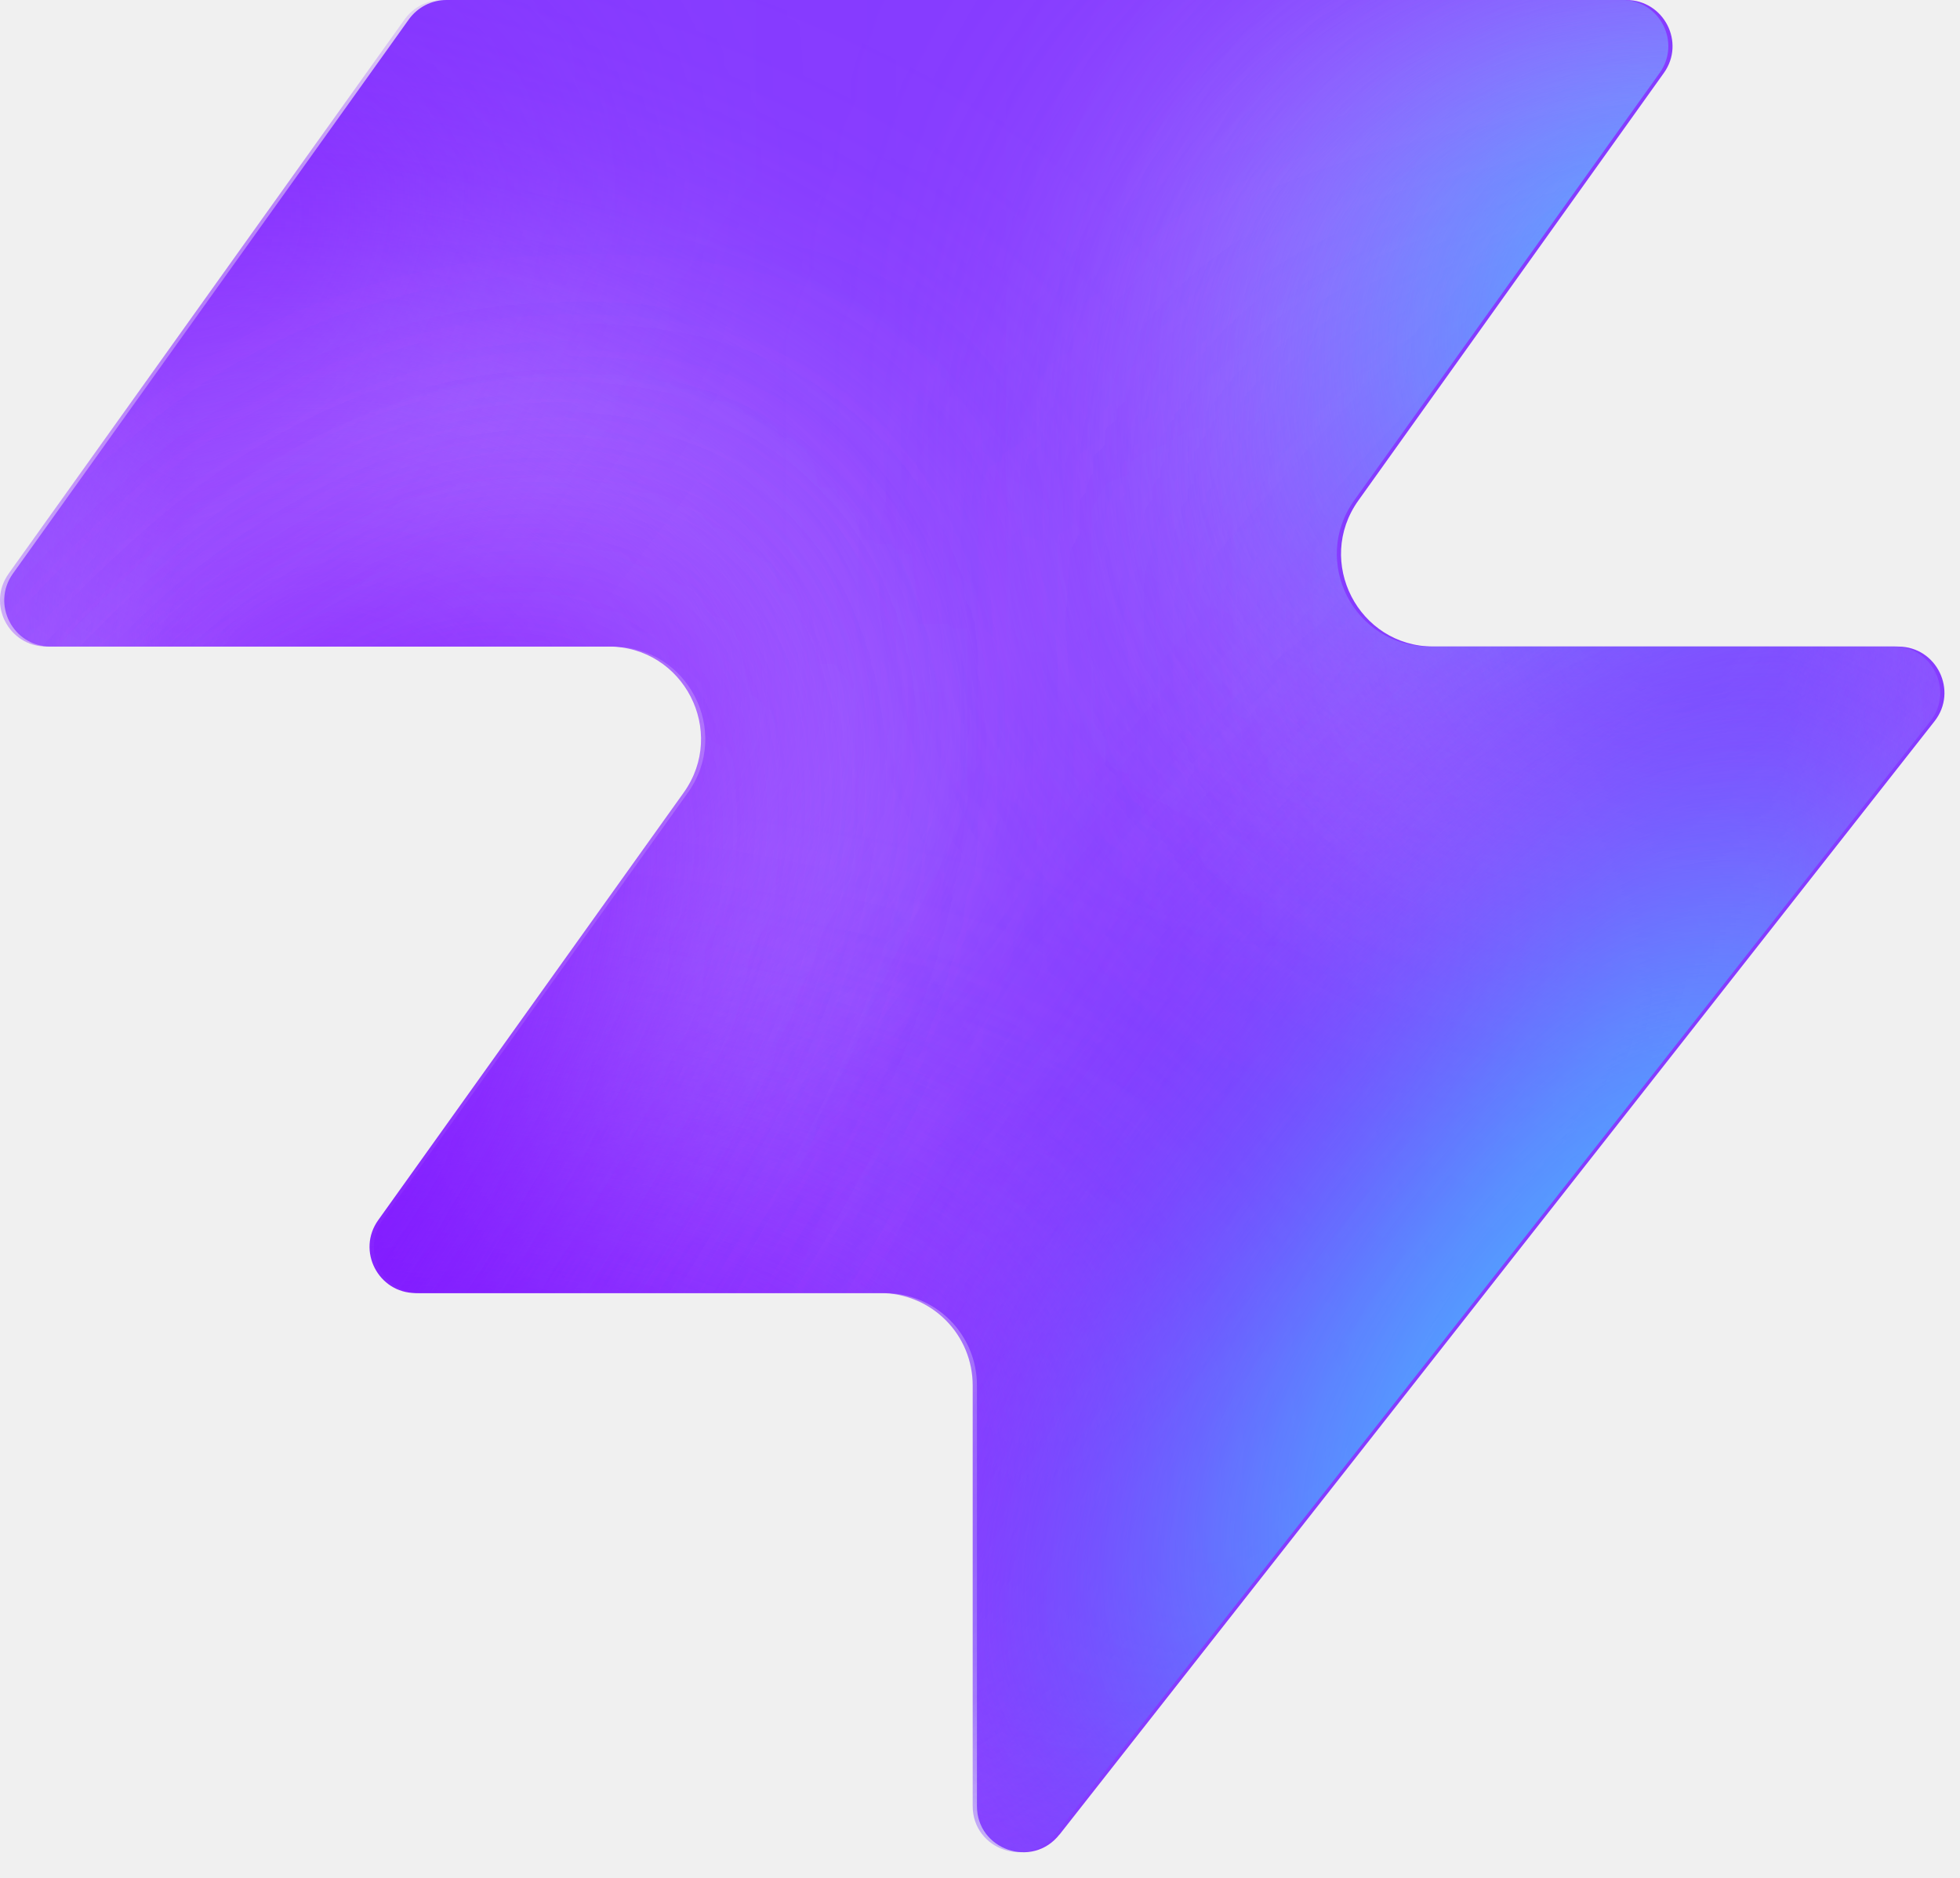
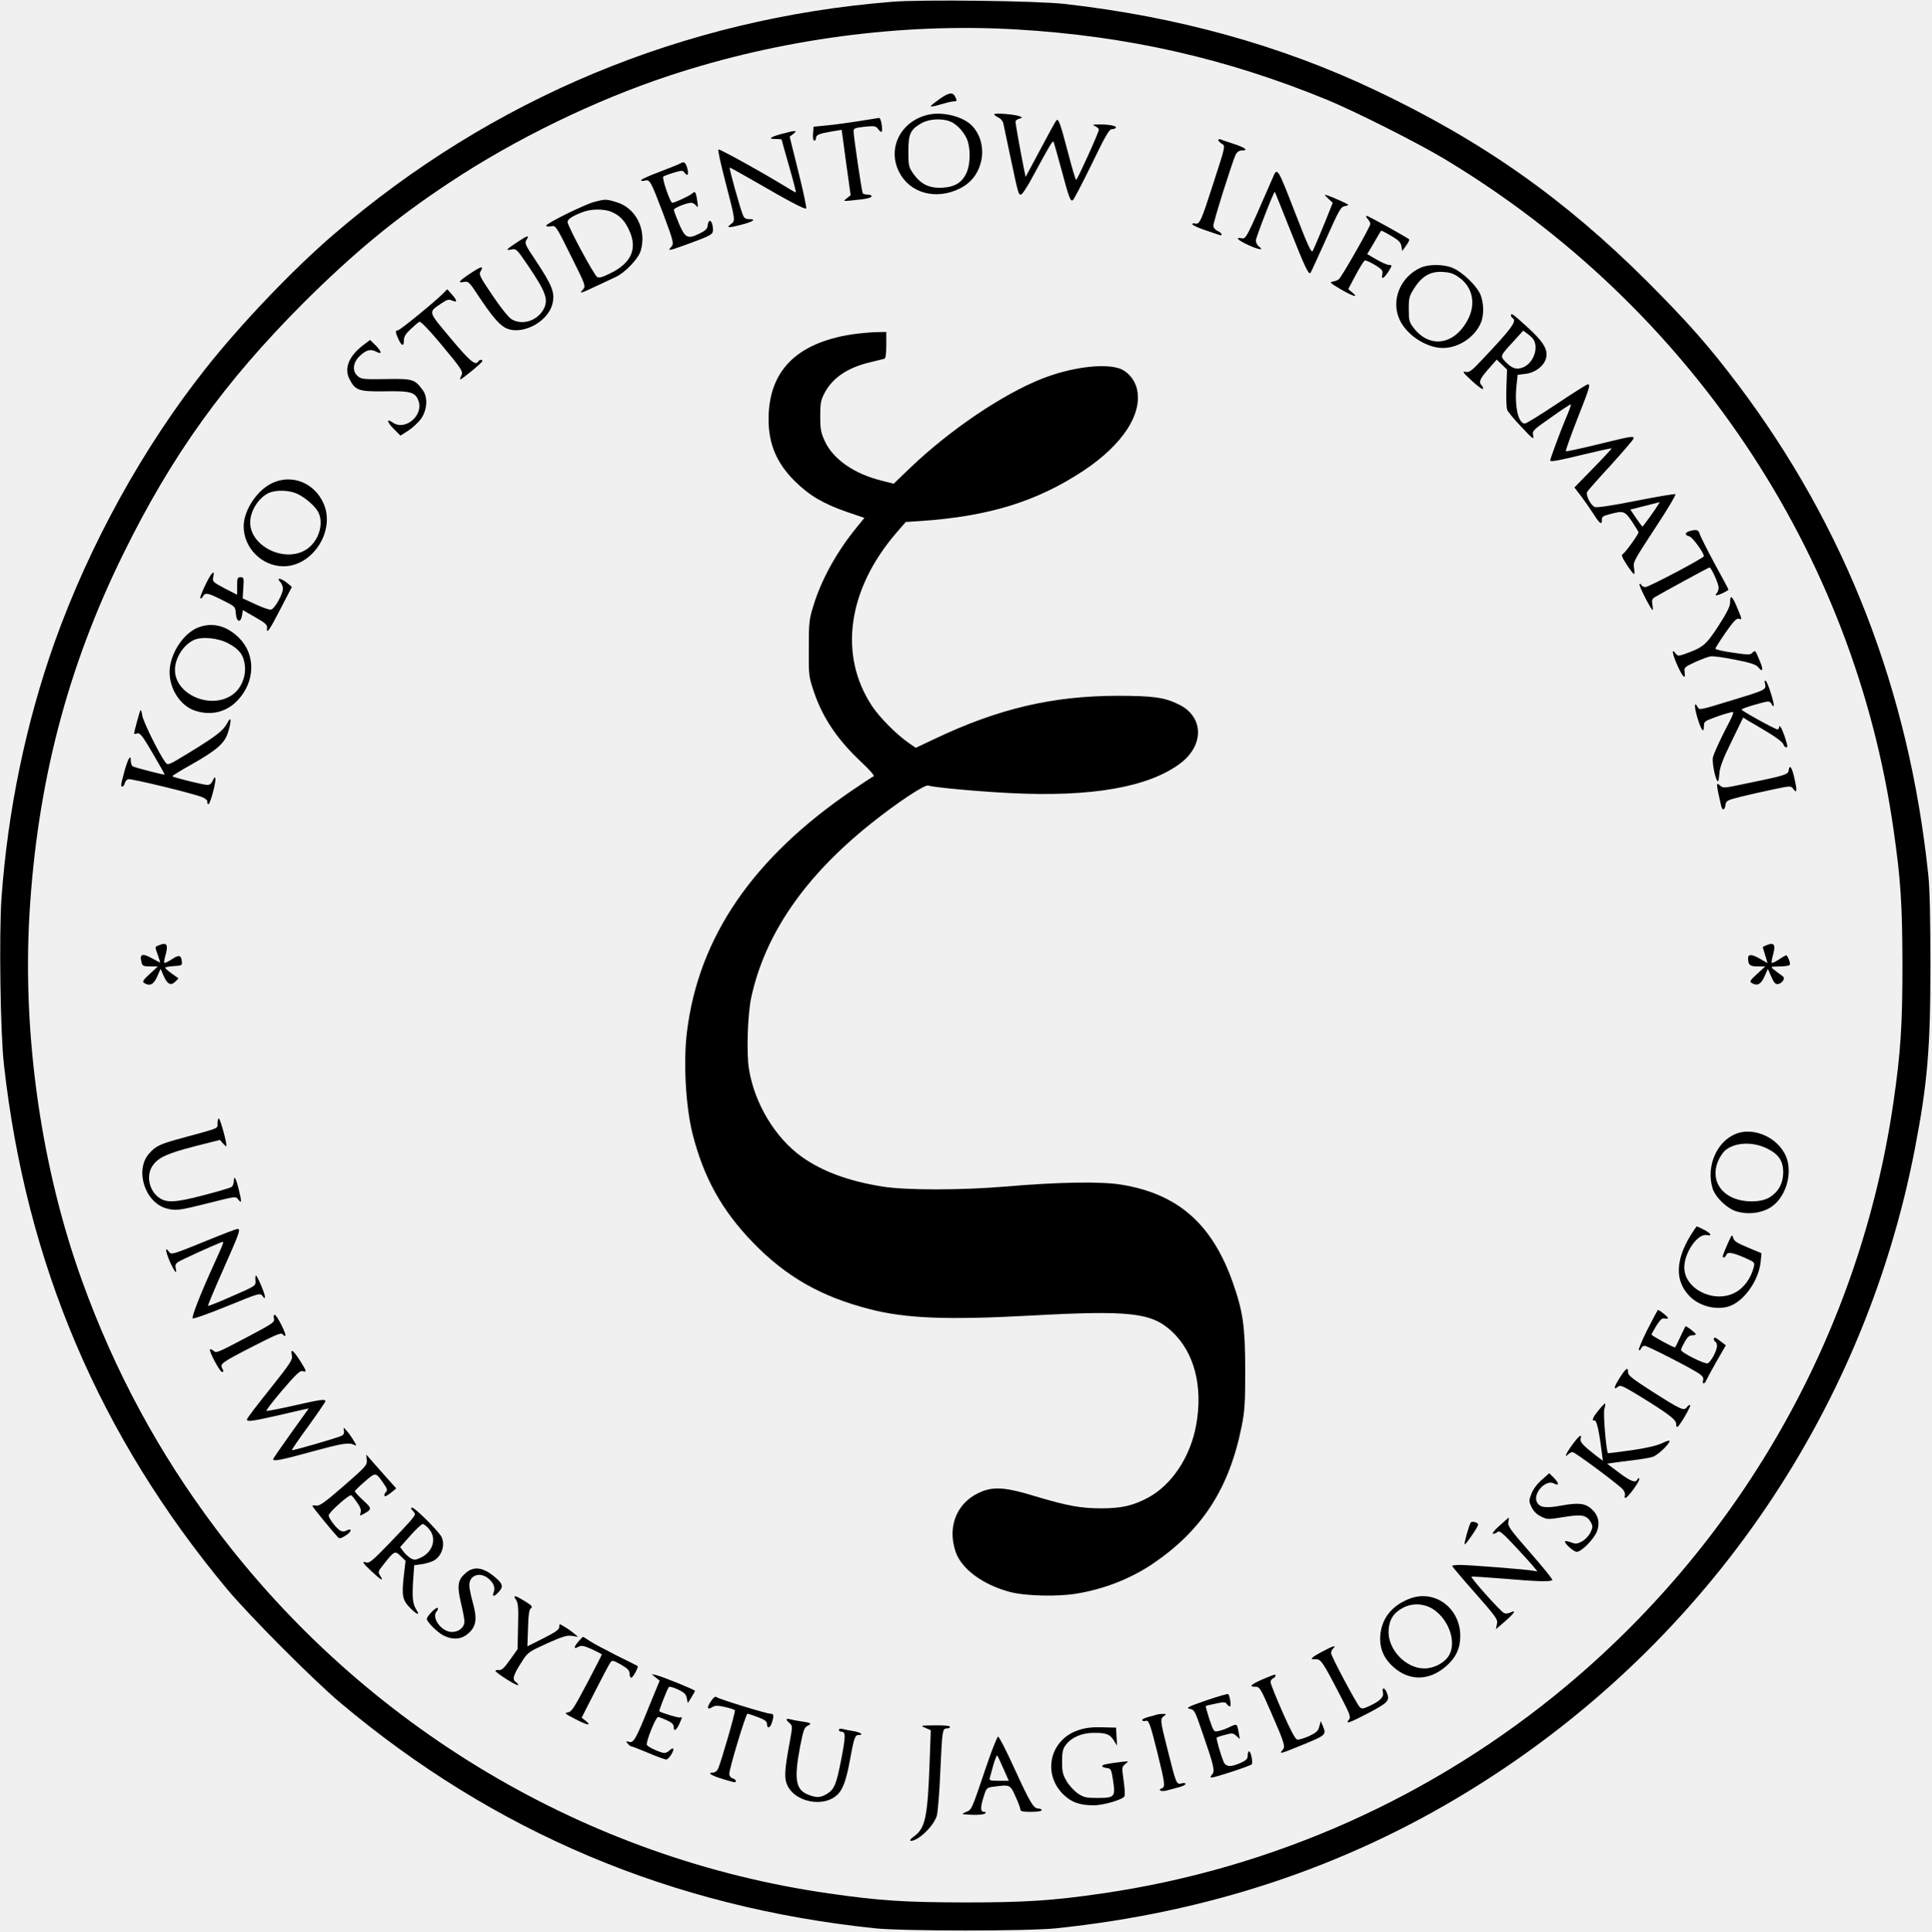
- <svg xmlns="http://www.w3.org/2000/svg" width="48" height="46" fill="none" viewBox="0 0 48 46">
-   <path fill="#863bff" d="M25.946 44.938c-.664.845-2.021.375-2.021-.698V33.937a2.26 2.26 0 0 0-2.262-2.262H10.287c-.92 0-1.456-1.04-.92-1.788l7.48-10.471c1.07-1.497 0-3.578-1.842-3.578H1.237c-.92 0-1.456-1.04-.92-1.788L10.013.474c.214-.297.556-.474.92-.474h28.894c.92 0 1.456 1.04.92 1.788l-7.48 10.471c-1.07 1.498 0 3.579 1.842 3.579h11.377c.943 0 1.473 1.088.89 1.83L25.947 44.94z" style="fill:#863bff;fill:color(display-p3 .525 .23 1);fill-opacity:1" />
-   <mask id="a" width="48" height="46" x="0" y="0" maskUnits="userSpaceOnUse" style="mask-type:alpha">
-     <path fill="#000" d="M25.842 44.938c-.664.844-2.021.375-2.021-.698V33.937a2.26 2.26 0 0 0-2.262-2.262H10.183c-.92 0-1.456-1.04-.92-1.788l7.48-10.471c1.07-1.498 0-3.579-1.842-3.579H1.133c-.92 0-1.456-1.04-.92-1.787L9.91.473c.214-.297.556-.474.92-.474h28.894c.92 0 1.456 1.04.92 1.788l-7.48 10.471c-1.07 1.498 0 3.578 1.842 3.578h11.377c.943 0 1.473 1.088.89 1.832L25.843 44.94z" style="fill:#000;fill-opacity:1" />
-   </mask>
-   <g mask="url(#a)">
-     <g filter="url(#b)">
-       <ellipse cx="5.508" cy="14.704" fill="#ede6ff" rx="5.508" ry="14.704" style="fill:#ede6ff;fill:color(display-p3 .927 .903 1);fill-opacity:1" transform="matrix(.00324 1 1 -.00324 -4.47 31.516)" />
-     </g>
-     <g filter="url(#c)">
-       <ellipse cx="10.399" cy="29.851" fill="#ede6ff" rx="10.399" ry="29.851" style="fill:#ede6ff;fill:color(display-p3 .927 .903 1);fill-opacity:1" transform="matrix(.00324 1 1 -.00324 -39.328 7.883)" />
-     </g>
-     <g filter="url(#d)">
-       <ellipse cx="5.508" cy="30.487" fill="#7e14ff" rx="5.508" ry="30.487" style="fill:#7e14ff;fill:color(display-p3 .492 .077 1);fill-opacity:1" transform="rotate(89.814 -25.913 -14.639)scale(1 -1)" />
-     </g>
-     <g filter="url(#e)">
-       <ellipse cx="5.508" cy="30.599" fill="#7e14ff" rx="5.508" ry="30.599" style="fill:#7e14ff;fill:color(display-p3 .492 .077 1);fill-opacity:1" transform="rotate(89.814 -32.644 -3.334)scale(1 -1)" />
-     </g>
-     <g filter="url(#f)">
-       <ellipse cx="5.508" cy="30.599" fill="#7e14ff" rx="5.508" ry="30.599" style="fill:#7e14ff;fill:color(display-p3 .492 .077 1);fill-opacity:1" transform="matrix(.00324 1 1 -.00324 -34.34 30.47)" />
-     </g>
-     <g filter="url(#g)">
-       <ellipse cx="14.072" cy="22.078" fill="#ede6ff" rx="14.072" ry="22.078" style="fill:#ede6ff;fill:color(display-p3 .927 .903 1);fill-opacity:1" transform="rotate(93.35 24.506 48.493)scale(-1 1)" />
-     </g>
-     <g filter="url(#h)">
-       <ellipse cx="3.47" cy="21.501" fill="#7e14ff" rx="3.47" ry="21.501" style="fill:#7e14ff;fill:color(display-p3 .492 .077 1);fill-opacity:1" transform="rotate(89.009 28.708 47.59)scale(-1 1)" />
-     </g>
-     <g filter="url(#i)">
-       <ellipse cx="3.47" cy="21.501" fill="#7e14ff" rx="3.47" ry="21.501" style="fill:#7e14ff;fill:color(display-p3 .492 .077 1);fill-opacity:1" transform="rotate(89.009 28.708 47.59)scale(-1 1)" />
-     </g>
-     <g filter="url(#j)">
-       <ellipse cx=".387" cy="8.972" fill="#7e14ff" rx="4.407" ry="29.108" style="fill:#7e14ff;fill:color(display-p3 .492 .077 1);fill-opacity:1" transform="rotate(39.51 .387 8.972)" />
-     </g>
-     <g filter="url(#k)">
-       <ellipse cx="47.523" cy="-6.092" fill="#7e14ff" rx="4.407" ry="29.108" style="fill:#7e14ff;fill:color(display-p3 .492 .077 1);fill-opacity:1" transform="rotate(37.892 47.523 -6.092)" />
-     </g>
-     <g filter="url(#l)">
-       <ellipse cx="41.412" cy="6.333" fill="#47bfff" rx="5.971" ry="9.665" style="fill:#47bfff;fill:color(display-p3 .28 .748 1);fill-opacity:1" transform="rotate(37.892 41.412 6.333)" />
-     </g>
-     <g filter="url(#m)">
-       <ellipse cx="-1.879" cy="38.332" fill="#7e14ff" rx="4.407" ry="29.108" style="fill:#7e14ff;fill:color(display-p3 .492 .077 1);fill-opacity:1" transform="rotate(37.892 -1.88 38.332)" />
-     </g>
-     <g filter="url(#n)">
-       <ellipse cx="-1.879" cy="38.332" fill="#7e14ff" rx="4.407" ry="29.108" style="fill:#7e14ff;fill:color(display-p3 .492 .077 1);fill-opacity:1" transform="rotate(37.892 -1.88 38.332)" />
-     </g>
-     <g filter="url(#o)">
-       <ellipse cx="35.651" cy="29.907" fill="#7e14ff" rx="4.407" ry="29.108" style="fill:#7e14ff;fill:color(display-p3 .492 .077 1);fill-opacity:1" transform="rotate(37.892 35.651 29.907)" />
-     </g>
-     <g filter="url(#p)">
-       <ellipse cx="38.418" cy="32.4" fill="#47bfff" rx="5.971" ry="15.297" style="fill:#47bfff;fill:color(display-p3 .28 .748 1);fill-opacity:1" transform="rotate(37.892 38.418 32.4)" />
-     </g>
+ <svg xmlns="http://www.w3.org/2000/svg" version="1.0" viewBox="0 0 1181 1181" preserveAspectRatio="xMidYMid meet">
+   <style>path{fill:#000}@media (prefers-color-scheme:dark){path{fill:#fff}}</style>
+   <g transform="translate(0,1181) scale(0.1,-0.1)" fill="#000000" stroke="none">
+     <path d="M5455 11799 c-1275 -102 -2447 -590 -3415 -1423 -247 -212 -567 -547 -782 -819 -383 -483 -712 -1080 -925 -1677 -175 -493 -286 -1030 -324 -1564 -15 -225 -7 -820 15 -1016 136 -1217 583 -2268 1362 -3205 135 -162 528 -557 694 -697 941 -792 2025 -1250 3270 -1380 171 -18 939 -18 1110 0 927 97 1762 374 2515 835 1429 873 2417 2293 2734 3927 78 404 96 614 96 1125 0 284 -4 472 -13 555 -118 1128 -507 2128 -1165 3000 -178 236 -307 381 -551 626 -511 510 -1012 863 -1671 1175 -574 272 -1205 447 -1895 525 -169 19 -875 28 -1055 13z m760 -169 c681 -40 1283 -177 1900 -430 176 -73 549 -261 715 -360 1500 -901 2507 -2404 2749 -4100 45 -311 54 -461 55 -830 0 -369 -11 -538 -55 -840 -202 -1390 -910 -2656 -1994 -3565 -813 -681 -1797 -1122 -2845 -1274 -302 -44 -471 -55 -840 -55 -369 1 -519 10 -830 55 -1482 211 -2838 1017 -3749 2229 -350 465 -618 961 -818 1514 -249 688 -366 1497 -323 2242 47 802 231 1511 575 2209 296 602 617 1048 1099 1531 308 307 563 518 891 735 405 269 895 507 1350 657 678 224 1420 323 2120 282z" />
+     <path d="M5745 11204 c-27 -19 -51 -38 -53 -43 -2 -5 25 -1 58 10 34 10 70 19 81 19 22 0 23 4 9 31 -15 27 -38 23 -95 -17z" />
+     <path d="M5683 11110 c-171 -35 -260 -203 -185 -351 65 -130 224 -174 369 -103 66 32 109 83 129 153 26 86 2 182 -58 238 -54 51 -171 80 -255 63z m130 -44 c43 -17 93 -76 106 -123 17 -59 13 -143 -8 -189 -28 -61 -72 -88 -151 -92 -79 -3 -128 21 -175 86 -28 41 -30 49 -30 137 0 107 12 133 81 172 45 26 127 31 177 9z" />
+     <path d="M6080 11111 c0 -4 11 -13 25 -19 13 -6 27 -22 30 -34 3 -13 23 -108 45 -213 48 -226 48 -225 64 -225 7 0 42 53 76 118 102 188 117 214 123 205 2 -4 23 -78 46 -163 48 -180 57 -204 72 -194 6 4 58 103 115 220 83 172 107 214 123 214 11 0 22 4 25 9 7 11 -44 21 -103 20 -40 0 -43 -2 -23 -11 12 -6 22 -15 22 -21 0 -16 -132 -307 -139 -307 -4 0 -26 75 -50 168 -47 179 -58 209 -71 196 -5 -5 -49 -85 -98 -178 l-90 -168 -11 53 c-18 89 -51 272 -51 285 0 6 10 15 23 18 21 7 21 7 2 15 -29 12 -155 22 -155 12z" />
+     <path d="M5250 11069 c-63 -10 -151 -22 -195 -26 l-80 -8 -3 -42 c-2 -26 1 -43 7 -43 6 0 11 6 11 14 0 21 16 28 90 41 l67 11 27 -200 28 -200 -24 -19 c-23 -18 -23 -18 37 -12 85 8 115 15 115 26 0 5 -11 9 -24 9 -14 0 -27 4 -30 8 -6 10 -56 347 -56 378 0 19 7 22 67 29 61 6 68 5 83 -14 8 -12 18 -20 21 -17 9 10 -3 86 -15 85 -6 -1 -63 -10 -126 -20z" />
+     <path d="M4783 10992 c-74 -20 -89 -32 -40 -32 21 0 37 -2 37 -4 0 -2 20 -74 45 -161 25 -87 44 -160 42 -161 -1 -2 -23 10 -47 25 -139 86 -421 243 -427 237 -4 -4 15 -91 42 -194 64 -247 63 -241 34 -263 -30 -23 -15 -24 65 -3 71 18 94 34 49 34 -24 0 -33 6 -41 28 -17 42 -84 283 -80 287 1 2 73 -38 158 -87 203 -118 300 -169 310 -163 4 3 -17 102 -47 222 l-54 217 23 18 c28 22 14 22 -69 0z" />
+     <path d="M7450 10953 c0 -4 9 -14 20 -21 25 -15 26 -8 -53 -252 -71 -221 -81 -244 -108 -237 -12 3 -19 1 -17 -5 2 -6 42 -24 88 -39 97 -33 90 -32 90 -21 0 5 -11 14 -25 20 -14 7 -25 20 -25 31 0 25 117 395 136 434 10 19 22 27 40 27 41 0 19 17 -54 41 -37 12 -73 24 -79 27 -7 2 -13 0 -13 -5z" />
+     <path d="M4161 10811 c-8 -5 -65 -28 -128 -52 -62 -23 -113 -46 -113 -51 0 -4 11 -6 24 -2 30 7 35 -2 109 -196 68 -183 70 -190 50 -212 -22 -24 -15 -23 96 17 150 55 161 61 161 89 0 54 -26 77 -32 29 -2 -22 -13 -33 -48 -50 -74 -37 -89 -30 -127 57 -17 41 -32 80 -32 87 -1 11 78 43 107 43 8 0 21 -8 29 -17 12 -16 13 -13 7 27 -8 58 -13 64 -32 46 -17 -14 -106 -56 -121 -56 -13 0 -64 151 -55 160 5 4 34 15 64 24 51 15 56 15 67 -1 18 -24 26 -11 16 28 -10 36 -20 43 -42 30z" />
+     <path d="M7781 10718 c-160 -368 -161 -370 -188 -365 -44 8 -22 -13 44 -43 64 -29 97 -32 60 -6 -9 7 -17 23 -17 35 0 19 111 304 116 298 1 -1 43 -106 94 -234 89 -224 112 -274 124 -262 3 3 45 95 94 204 83 186 91 200 118 205 28 5 27 7 -28 32 -31 14 -67 29 -80 33 -22 7 -22 6 4 -19 l28 -26 -19 -48 c-35 -89 -93 -227 -103 -246 -8 -15 -27 25 -99 210 -121 312 -117 304 -148 232z" />
+     <path d="M3633 10575 c-62 -17 -293 -131 -293 -145 0 -5 13 -7 29 -4 29 6 30 6 122 -180 91 -182 92 -186 74 -206 -25 -28 -16 -26 78 19 45 21 100 47 122 57 58 27 138 111 153 160 38 129 -29 263 -149 298 -62 19 -68 19 -136 1z m105 -60 c51 -22 81 -52 108 -110 54 -113 17 -201 -109 -264 -52 -26 -73 -32 -85 -25 -20 12 -180 310 -181 336 -1 18 32 39 98 63 49 18 124 18 169 0z" />
+     <path d="M8363 10472 c10 -10 17 -24 17 -32 0 -16 -175 -324 -193 -338 -6 -5 -23 -12 -37 -14 -22 -3 -15 -9 47 -46 75 -44 115 -56 73 -21 l-25 21 45 85 c25 47 50 87 56 90 12 4 94 -42 105 -60 4 -5 4 -18 2 -28 -8 -30 10 -22 35 16 27 42 27 45 5 45 -10 0 -44 15 -75 33 l-57 33 41 69 c22 39 42 72 44 74 2 2 29 -12 61 -31 45 -26 59 -40 63 -63 l5 -30 24 33 c13 18 21 35 19 38 -13 12 -250 144 -260 144 -6 0 -4 -8 5 -18z" />
+     <path d="M3169 10333 c-74 -49 -81 -56 -43 -49 31 7 33 4 103 -98 113 -167 128 -212 91 -274 -41 -66 -128 -92 -192 -54 -17 10 -66 70 -116 145 -78 115 -85 130 -73 148 21 35 5 32 -63 -13 -71 -47 -81 -61 -38 -52 26 5 32 -1 86 -83 77 -116 122 -171 160 -194 94 -57 264 25 294 142 17 68 1 111 -106 272 -59 87 -65 101 -53 119 20 32 9 30 -50 -9z" />
+     <path d="M8690 10174 c-126 -55 -186 -200 -131 -319 40 -87 147 -162 245 -172 101 -10 212 58 252 153 21 49 18 130 -6 180 -26 52 -106 129 -163 154 -51 24 -147 26 -197 4z m232 -60 c85 -60 106 -165 52 -263 -82 -152 -233 -173 -330 -45 -26 34 -29 45 -29 113 0 70 3 81 34 129 47 74 100 104 174 99 43 -2 67 -10 99 -33z" />
+     <path d="M2705 10011 c-57 -56 -260 -221 -272 -221 -17 0 -16 -12 4 -55 20 -43 33 -45 33 -5 0 21 11 39 41 67 22 21 46 41 53 45 8 4 52 -41 123 -125 140 -168 148 -180 133 -206 -6 -12 -8 -21 -5 -21 10 0 135 103 135 112 0 11 -18 10 -25 -2 -17 -28 -50 -1 -169 141 -142 170 -139 157 -55 215 34 23 43 25 64 16 33 -15 32 0 -2 38 l-28 31 -30 -30z" />
+     <path d="M9240 9881 c0 -6 5 -13 10 -16 28 -18 -4 -62 -184 -252 -68 -73 -81 -82 -105 -77 -21 5 -14 -5 39 -54 36 -33 67 -56 69 -50 2 5 -2 15 -8 21 -20 20 -11 41 41 100 l51 58 32 -31 31 -30 -4 -113 c-2 -61 0 -121 5 -133 4 -12 43 -59 87 -105 69 -74 78 -80 72 -53 -7 29 -3 33 110 112 64 46 118 81 120 79 3 -2 -11 -41 -31 -87 -31 -73 -95 -245 -95 -256 0 -10 49 -1 205 37 92 22 169 39 170 37 2 -2 -48 -56 -112 -121 l-115 -118 40 -52 c22 -29 56 -78 76 -109 39 -62 53 -71 52 -36 -1 17 8 24 49 34 83 22 90 20 135 -45 22 -33 40 -63 40 -66 0 -12 -80 -124 -95 -132 -12 -7 -7 -19 23 -66 20 -31 40 -57 44 -57 4 0 4 15 1 34 -6 41 -7 39 140 264 66 100 117 186 113 190 -4 3 -113 -15 -243 -41 -157 -31 -241 -43 -252 -37 -26 14 -55 74 -45 92 5 9 71 84 147 166 75 83 137 155 137 161 0 16 -9 15 -217 -36 -106 -26 -195 -45 -197 -42 -3 3 28 90 69 195 76 193 83 214 65 214 -6 0 -91 -54 -190 -120 -99 -66 -186 -120 -195 -120 -41 0 -64 107 -51 233 l7 65 50 6 c61 8 115 52 125 101 9 51 -19 96 -116 185 -87 79 -100 89 -100 71z m140 -151 c29 -54 -5 -141 -65 -166 -41 -17 -68 -8 -109 34 -33 35 -33 35 49 124 l60 66 27 -20 c16 -11 33 -28 38 -38z m763 -1002 c-20 -34 -95 -138 -99 -138 -2 0 -19 23 -39 52 l-35 52 88 22 c48 12 88 22 90 23 2 0 0 -5 -5 -11z" />
+     <path d="M5208 9765 c-339 -53 -508 -225 -508 -519 0 -151 49 -267 159 -377 90 -89 174 -139 321 -190 l106 -36 -48 -59 c-121 -148 -216 -320 -264 -479 -26 -83 -28 -104 -28 -260 -1 -166 0 -172 31 -265 55 -162 145 -295 296 -436 45 -42 77 -79 70 -81 -6 -2 -64 -40 -130 -85 -609 -414 -941 -899 -1012 -1478 -23 -183 -8 -455 34 -623 68 -268 178 -467 368 -664 203 -210 418 -333 716 -409 220 -57 475 -67 986 -39 606 33 736 18 860 -96 138 -127 193 -337 150 -573 -35 -195 -149 -367 -295 -445 -92 -49 -163 -65 -285 -65 -125 0 -208 15 -408 75 -169 52 -243 58 -318 30 -152 -58 -220 -209 -165 -371 36 -105 166 -201 331 -245 91 -25 291 -30 405 -11 168 27 330 90 465 180 304 205 470 459 547 838 20 99 23 142 23 353 -1 266 -13 352 -76 532 -126 357 -334 541 -679 598 -123 21 -381 17 -710 -11 -272 -23 -603 -23 -748 -1 -210 33 -371 92 -498 182 -164 117 -290 327 -324 538 -16 97 -8 333 14 437 84 386 325 738 730 1062 161 129 330 241 352 234 42 -12 302 -36 502 -46 499 -25 844 36 1039 181 148 111 145 285 -6 360 -88 44 -156 54 -381 54 -393 -1 -723 -78 -1109 -261 l-121 -57 -42 29 c-74 51 -177 154 -225 226 -206 311 -150 712 147 1058 l59 68 93 6 c417 29 708 119 993 307 243 161 367 353 326 507 -15 56 -61 106 -109 120 -101 31 -297 4 -468 -63 -243 -96 -563 -312 -809 -547 l-100 -96 -75 19 c-168 42 -295 131 -346 241 -25 55 -28 75 -28 153 0 78 3 97 26 141 50 95 143 157 284 190 38 9 75 18 82 20 8 2 12 28 12 84 l0 80 -62 -1 c-35 -1 -102 -7 -150 -14z" />
+     <path d="M2219 9698 c-85 -66 -115 -139 -83 -204 36 -72 57 -79 216 -77 161 3 189 -5 208 -61 29 -89 -84 -182 -158 -130 -41 28 -37 5 5 -38 l42 -42 47 30 c25 16 61 49 78 72 39 55 44 134 10 178 -48 65 -61 69 -223 66 -133 -2 -150 -1 -171 16 -39 31 -33 86 13 128 38 35 64 41 99 23 35 -19 33 0 -3 37 l-36 35 -44 -33z" />
+     <path d="M1665 8856 c-93 -43 -175 -167 -175 -265 0 -132 112 -244 244 -244 178 0 317 216 246 381 -55 129 -194 185 -315 128z m151 -65 c50 -23 110 -75 130 -112 37 -72 2 -182 -74 -230 -131 -83 -342 20 -342 166 0 71 52 153 115 181 43 19 123 17 171 -5z" />
+     <path d="M10332 8562 c-30 -9 -30 -25 -1 -32 19 -5 87 -98 89 -121 0 -11 -337 -189 -358 -189 -11 0 -22 6 -25 13 -2 6 -7 9 -11 5 -7 -6 71 -158 80 -158 3 0 2 15 -1 33 -5 26 -2 35 16 46 42 25 328 181 333 181 11 0 56 -100 56 -123 0 -13 -5 -28 -12 -35 -9 -9 -9 -12 0 -12 14 0 72 28 72 35 0 2 -38 74 -85 159 -46 86 -87 167 -91 181 -6 25 -19 29 -62 17z" />
+     <path d="M1292 8298 c-21 -27 -73 -140 -67 -146 4 -4 11 1 16 11 14 25 30 22 119 -23 79 -39 79 -40 82 -82 4 -53 30 -60 38 -11 l5 32 75 -43 c60 -34 75 -47 73 -64 -5 -45 14 -18 82 114 l70 135 -30 25 c-37 29 -67 34 -42 6 10 -10 17 -29 17 -43 -1 -34 -51 -123 -73 -127 -10 -2 -53 13 -95 33 l-78 36 4 65 c4 60 3 64 -17 64 -19 0 -21 -6 -21 -54 l0 -53 -76 39 c-72 38 -76 42 -70 69 6 32 4 35 -12 17z" />
+     <path d="M10580 8126 c0 -25 -19 -62 -72 -145 -77 -117 -92 -130 -210 -172 -35 -12 -39 -11 -53 7 -25 34 -18 -7 15 -80 32 -70 49 -85 42 -36 -4 28 -1 31 64 61 38 17 80 33 94 35 14 3 81 -6 150 -20 97 -19 129 -30 143 -47 28 -35 32 -14 7 43 -27 65 -26 63 -44 46 -12 -13 -27 -13 -120 1 -58 8 -106 19 -106 24 0 4 28 49 62 98 47 67 67 89 80 85 23 -5 23 -9 -9 69 -30 72 -43 82 -43 31z" />
+     <path d="M1215 7974 c-93 -34 -177 -163 -178 -273 0 -108 69 -212 162 -239 95 -29 186 -6 253 64 109 114 113 280 10 383 -74 74 -161 97 -247 65z m184 -100 c67 -36 93 -73 99 -140 5 -64 -23 -132 -72 -169 -130 -99 -356 -5 -356 148 0 73 51 153 115 183 49 23 152 13 214 -22z" />
+     <path d="M10794 7627 c8 -34 3 -37 -192 -96 -212 -65 -209 -65 -221 -44 -21 38 -21 2 -1 -66 24 -78 40 -99 40 -52 0 27 5 31 53 49 28 11 61 22 72 25 11 3 30 8 43 12 20 6 16 -7 -42 -117 -35 -69 -67 -141 -71 -160 -7 -36 20 -156 32 -145 3 3 6 26 8 51 2 33 23 89 74 192 l71 146 32 -20 c18 -10 72 -42 120 -71 48 -28 90 -61 93 -71 6 -20 25 -28 25 -12 0 5 -7 31 -16 58 -17 50 -34 78 -34 56 0 -7 -5 -12 -11 -12 -14 0 -219 113 -219 121 0 7 140 49 163 49 8 0 18 -7 21 -16 4 -9 9 -14 12 -11 8 8 -35 145 -48 153 -7 5 -9 -1 -4 -19z" />
+     <path d="M858 7465 c-5 -9 -38 -130 -38 -141 0 -3 9 -3 19 1 17 5 32 -14 95 -122 41 -70 74 -128 73 -130 -4 -3 -183 43 -196 51 -6 4 -11 19 -11 34 0 44 -18 12 -40 -68 -23 -86 -23 -90 -11 -90 5 0 11 9 14 20 3 11 12 22 20 25 15 6 398 -87 454 -110 19 -8 33 -20 31 -27 -2 -7 1 -14 6 -16 11 -3 48 136 43 158 -3 10 -8 6 -15 -12 -8 -19 -19 -28 -34 -28 -24 0 -206 45 -214 53 -2 2 50 35 117 72 157 89 204 131 224 198 22 73 19 102 -5 56 -25 -47 -64 -78 -229 -179 -133 -81 -134 -82 -150 -61 -37 49 -136 249 -141 286 -3 22 -8 36 -12 30z" />
+     <path d="M10938 7098 c-3 -25 -24 -31 -277 -83 -116 -25 -124 -25 -142 -9 -26 23 -25 15 6 -123 7 -32 23 -29 27 5 3 25 9 28 90 49 48 12 137 32 199 45 109 23 111 23 125 4 23 -32 25 -13 8 62 -16 72 -30 91 -36 50z" />
+     <path d="M973 6030 c-27 -11 -27 -7 -8 -60 8 -23 15 -44 15 -46 0 -1 -19 8 -42 21 -68 39 -87 33 -72 -22 5 -20 13 -23 53 -23 l46 0 -49 -46 c-40 -36 -47 -47 -35 -55 35 -22 59 -10 80 39 l21 47 19 -43 c22 -51 44 -62 71 -35 l20 20 -41 29 c-22 16 -41 32 -41 36 0 4 24 8 53 10 49 3 52 5 49 28 -4 40 -17 43 -61 14 -23 -15 -43 -25 -46 -22 -3 2 0 20 5 39 21 72 12 89 -37 69z" />
+     <path d="M10803 6030 c-13 -5 -23 -11 -23 -12 0 -2 7 -24 15 -51 l14 -47 -43 25 c-51 30 -76 32 -76 6 0 -42 11 -51 58 -51 l47 0 -50 -46 c-40 -36 -47 -47 -35 -54 35 -22 58 -11 80 38 l21 47 21 -48 c16 -37 26 -47 41 -45 11 2 25 11 31 21 9 16 7 22 -13 35 -14 10 -34 25 -45 34 -20 17 -19 17 36 18 31 0 60 4 63 10 5 8 -7 43 -20 58 -2 2 -22 -9 -44 -24 -23 -15 -43 -25 -46 -22 -3 2 0 20 5 39 21 72 12 89 -37 69z" />
+     <path d="M1330 4940 c0 -33 19 -25 -219 -90 -135 -37 -158 -48 -199 -94 -89 -101 -27 -299 106 -336 57 -15 75 -13 255 32 165 42 169 43 183 24 22 -30 23 -16 5 56 -17 72 -31 96 -31 56 0 -14 -6 -30 -13 -36 -7 -6 -86 -29 -175 -52 -176 -46 -227 -47 -275 -10 -57 45 -73 134 -34 191 34 50 87 75 258 119 l154 39 18 -21 c10 -11 19 -19 21 -17 7 7 -37 169 -46 169 -4 0 -8 -13 -8 -30z" />
+     <path d="M10610 4874 c-114 -49 -176 -198 -138 -328 17 -58 90 -128 150 -145 70 -20 148 -10 205 25 85 53 132 185 103 289 -36 129 -201 211 -320 159z m199 -89 c69 -34 96 -76 96 -145 -1 -67 -29 -118 -83 -152 -55 -34 -168 -33 -237 3 -87 44 -117 134 -76 224 10 22 28 48 39 58 58 52 172 58 261 12z" />
+     <path d="M10337 4253 c-91 -151 -94 -275 -8 -366 56 -61 157 -90 237 -68 93 25 189 156 201 275 l5 52 -83 35 c-66 27 -84 39 -90 59 -6 23 -8 21 -29 -25 -36 -82 -40 -95 -29 -95 5 0 12 7 16 16 7 20 39 15 118 -20 54 -24 57 -27 50 -53 -17 -71 -61 -130 -117 -159 -128 -66 -308 24 -308 155 0 91 82 209 137 198 36 -7 27 10 -17 33 -21 11 -41 20 -44 20 -2 0 -20 -26 -39 -57z" />
+     <path d="M1247 4216 c-192 -78 -199 -80 -213 -62 -24 34 -24 12 0 -48 27 -65 52 -99 41 -54 -5 21 -2 30 17 42 21 13 200 95 256 117 26 10 28 18 -48 -151 -76 -166 -129 -305 -122 -312 5 -5 99 29 210 74 196 80 202 82 217 63 12 -17 14 -17 15 -4 0 18 -47 129 -55 129 -3 0 -4 -14 -3 -31 3 -32 3 -32 -141 -95 -79 -35 -146 -62 -149 -60 -2 3 39 101 91 218 98 221 109 249 92 253 -5 2 -99 -34 -208 -79z" />
+     <path d="M10075 3680 c-33 -65 -56 -122 -53 -126 4 -4 10 1 14 10 3 9 13 16 22 16 17 0 290 -140 335 -172 20 -14 26 -25 22 -39 -8 -24 10 -25 19 -1 4 9 32 62 63 116 l57 99 -30 23 c-16 13 -32 24 -36 24 -11 0 -10 -18 2 -25 6 -3 10 -15 10 -26 0 -28 -38 -99 -57 -106 -18 -7 -163 66 -163 82 0 6 11 28 23 50 16 28 29 40 45 39 12 0 22 3 22 7 0 8 -60 53 -63 48 -2 -2 -16 -32 -32 -66 -16 -35 -30 -63 -32 -63 -12 0 -143 72 -143 78 0 5 14 30 30 56 24 37 35 47 50 43 11 -3 20 -1 20 3 0 8 -54 51 -62 49 -1 0 -30 -54 -63 -119z" />
+     <path d="M1675 3747 c6 -22 -6 -30 -147 -105 -205 -108 -204 -108 -223 -92 -8 7 -18 11 -21 8 -8 -9 60 -138 74 -138 10 0 10 5 1 22 -15 28 -6 35 197 139 136 70 166 81 173 69 6 -8 13 -12 16 -8 8 8 -53 128 -65 128 -6 0 -8 -10 -5 -23z" />
+     <path d="M1785 3521 c5 -26 -8 -47 -134 -205 -78 -97 -141 -180 -141 -186 0 -16 28 -12 171 20 74 17 150 35 170 39 l37 8 -109 -152 c-60 -84 -109 -155 -109 -159 0 -14 54 -4 230 45 191 52 231 59 264 44 19 -8 19 -8 0 23 -10 18 -29 45 -42 60 -22 25 -23 26 -19 4 3 -14 -1 -25 -11 -31 -25 -13 -303 -94 -307 -89 -2 2 43 68 101 147 57 79 104 148 104 152 0 15 -33 10 -195 -27 -85 -19 -160 -34 -165 -32 -5 2 38 58 96 126 85 99 109 122 125 117 27 -9 24 0 -18 67 -42 64 -58 74 -48 29z" />
+     <path d="M9905 3384 c-36 -56 -40 -79 -10 -54 13 11 29 4 103 -40 202 -123 252 -161 252 -187 0 -13 4 -22 8 -19 16 9 84 127 78 133 -3 4 -12 -2 -20 -12 -18 -25 -36 -17 -216 98 -117 75 -145 97 -144 115 1 35 -13 26 -51 -34z" />
+     <path d="M9776 3186 c-37 -45 -45 -68 -24 -63 12 2 27 -63 43 -192 l7 -54 -44 33 c-78 61 -98 83 -92 102 10 34 -11 18 -53 -40 -38 -52 -50 -83 -21 -54 7 7 18 12 25 12 14 0 278 -196 307 -228 10 -12 16 -28 13 -37 -4 -8 -2 -15 3 -15 15 0 94 110 85 118 -4 4 -10 1 -12 -5 -9 -24 -40 -13 -112 41 l-73 55 34 5 c18 3 74 10 123 16 50 6 104 15 122 21 30 9 103 79 103 97 0 5 -21 -1 -47 -14 -32 -15 -96 -30 -188 -43 -77 -11 -141 -19 -142 -17 -10 10 -30 243 -22 268 5 18 7 33 5 35 -2 2 -20 -16 -40 -41z" />
+     <path d="M2243 2881 c2 -32 -6 -40 -141 -158 -116 -101 -149 -124 -168 -120 -13 2 -24 1 -24 -2 0 -6 121 -154 155 -190 11 -12 19 -10 49 9 37 22 41 49 5 30 -13 -7 -25 -7 -37 -1 -24 13 -72 75 -72 94 0 18 126 130 138 123 5 -3 21 -23 36 -45 20 -28 26 -46 21 -61 -6 -19 -4 -20 12 -12 60 33 60 35 4 87 -28 26 -51 51 -51 55 0 4 27 31 60 59 67 59 68 59 115 -10 22 -30 25 -43 17 -51 -14 -14 -16 -28 -4 -28 4 1 20 11 36 24 l29 24 -66 74 c-36 40 -77 87 -91 103 l-26 30 3 -34z" />
+     <path d="M9428 2760 c-28 -24 -53 -58 -63 -85 -16 -42 -16 -46 1 -82 13 -25 32 -45 58 -57 38 -19 43 -19 140 -3 112 18 139 12 165 -33 12 -23 12 -30 -3 -62 -10 -20 -32 -43 -51 -54 -30 -16 -40 -17 -67 -6 -17 6 -34 9 -37 7 -9 -9 52 -65 71 -65 29 0 105 77 124 125 19 51 9 98 -30 134 -40 38 -81 43 -182 25 -103 -19 -140 -14 -156 22 -24 53 56 139 105 112 32 -17 32 1 1 33 l-30 30 -46 -41z" />
+     <path d="M2525 2570 c17 -19 17 -21 -8 -52 -14 -18 -78 -86 -141 -151 -97 -100 -118 -118 -136 -112 -31 10 -23 -3 36 -58 56 -52 73 -60 49 -23 -15 22 -14 26 23 72 63 80 68 82 102 48 l30 -29 -11 -95 c-13 -118 -8 -145 38 -192 41 -42 63 -50 41 -15 -24 37 -28 71 -22 175 l7 100 44 6 c24 3 57 13 73 21 51 26 75 98 49 148 -17 33 -161 177 -178 177 -11 0 -10 -4 4 -20z m99 -111 c48 -56 24 -139 -50 -174 -33 -16 -41 -16 -63 -4 -13 8 -33 26 -44 41 l-20 27 62 70 c35 39 69 71 76 71 7 0 25 -14 39 -31z" />
+     <path d="M9170 2480 c-32 -28 -48 -49 -39 -50 8 0 20 5 27 12 10 10 31 -7 97 -77 47 -50 99 -107 116 -127 l31 -38 -29 5 c-43 8 -391 35 -445 35 -27 0 -48 -3 -48 -6 0 -3 63 -78 141 -166 131 -149 140 -162 133 -190 l-6 -31 56 48 c59 52 71 72 32 54 -14 -7 -30 -8 -39 -3 -27 16 -208 219 -198 222 5 2 94 -4 196 -12 206 -18 291 -20 298 -8 3 4 -58 79 -135 167 -123 141 -139 163 -134 187 3 16 4 28 3 28 -1 0 -27 -23 -57 -50z" />
+     <path d="M8994 2499 c-12 -20 -42 -128 -37 -133 5 -5 77 99 82 119 4 13 -37 26 -45 14z" />
+     <path d="M2846 2189 c-47 -41 -52 -76 -27 -183 12 -48 21 -98 21 -112 0 -36 -34 -64 -76 -64 -65 0 -130 90 -92 128 6 6 8 15 4 19 -8 8 -66 -51 -66 -67 0 -18 63 -81 101 -101 60 -30 112 -25 155 14 47 43 53 88 25 188 -12 42 -21 89 -21 106 0 59 63 82 114 42 34 -27 46 -57 35 -86 -11 -29 2 -29 29 0 31 32 28 50 -15 87 -75 66 -135 76 -187 29z" />
+     <path d="M3156 2026 c13 -21 15 -49 12 -163 l-3 -138 -46 -65 c-35 -50 -51 -64 -67 -63 -12 2 -22 -1 -22 -5 0 -11 131 -94 138 -87 3 3 -3 12 -14 19 -23 17 -16 42 39 127 34 54 41 58 152 109 97 43 122 51 153 46 l37 -6 -27 23 c-15 12 -41 31 -58 40 -29 18 -30 18 -30 -2 0 -16 -22 -32 -98 -70 l-97 -49 4 111 c2 83 7 114 18 122 12 9 5 17 -37 43 -62 38 -76 40 -54 8z" />
+     <path d="M8627 2036 c-120 -43 -187 -133 -187 -250 1 -68 27 -123 83 -172 98 -86 218 -83 321 7 60 53 86 109 86 185 0 168 -152 283 -303 230z m142 -70 c95 -66 139 -203 91 -281 -28 -45 -91 -78 -150 -78 -116 0 -228 121 -218 238 5 64 33 105 90 134 59 30 132 25 187 -13z" />
+     <path d="M3535 1769 c-29 -35 -27 -46 4 -29 18 9 32 6 81 -16 33 -15 60 -29 60 -32 0 -3 -41 -83 -91 -178 -80 -151 -94 -173 -117 -176 -23 -3 -17 -9 47 -41 74 -39 103 -43 61 -9 l-23 18 82 161 c45 88 87 168 94 177 11 14 17 13 65 -14 41 -24 52 -36 52 -55 0 -14 5 -25 10 -25 11 0 47 68 39 72 -2 2 -61 31 -130 65 -69 35 -142 74 -163 88 -20 14 -39 25 -41 25 -2 0 -15 -14 -30 -31z" />
+     <path d="M8088 1711 c-73 -39 -83 -51 -42 -48 31 2 43 -15 150 -222 58 -111 66 -132 54 -146 -26 -31 -1 -23 116 38 125 66 135 77 114 128 -14 32 -31 31 -23 -1 7 -27 -16 -51 -77 -80 -44 -21 -52 -22 -65 -9 -20 21 -175 311 -175 330 0 8 5 20 12 27 24 24 1 18 -64 -17z" />
+     <path d="M4009 1552 l25 -20 -59 -143 c-86 -214 -100 -239 -127 -231 -21 5 -22 4 -9 -11 7 -9 18 -17 23 -17 5 0 51 -18 103 -40 52 -22 101 -40 109 -40 16 0 52 58 42 67 -3 3 -12 -2 -21 -11 -9 -9 -24 -16 -33 -16 -22 1 -98 35 -106 49 -9 14 54 171 68 171 6 0 30 -9 54 -20 29 -13 42 -25 42 -40 0 -31 14 -24 33 15 20 43 21 48 5 42 -10 -3 -113 28 -126 38 -4 3 49 138 58 148 4 5 29 -2 56 -15 39 -18 50 -29 54 -53 l6 -30 22 35 c12 19 22 37 22 40 -1 7 -209 91 -240 97 l-25 5 24 -20z" />
+     <path d="M7720 1540 c-71 -31 -85 -46 -43 -45 26 0 31 -9 91 -145 89 -204 94 -221 75 -242 -23 -26 -11 -23 101 23 169 69 168 68 145 126 l-12 28 -9 -33 c-7 -28 -19 -38 -63 -59 -30 -13 -63 -23 -72 -21 -12 2 -41 57 -90 168 -40 91 -73 173 -73 183 0 10 7 20 15 23 15 6 21 25 8 23 -5 -1 -37 -14 -73 -29z" />
+     <path d="M7375 1411 c-110 -38 -125 -46 -100 -51 29 -5 32 -11 78 -145 72 -209 78 -236 59 -257 -11 -13 -11 -18 -3 -18 23 0 241 72 246 81 8 13 -6 79 -16 79 -5 0 -9 -11 -9 -25 0 -21 -9 -30 -42 -45 -62 -28 -93 -26 -106 8 -21 53 -46 142 -41 146 3 3 26 11 51 17 43 12 49 11 68 -6 l22 -20 -7 40 c-10 56 -10 55 -55 34 -22 -11 -53 -22 -69 -25 -28 -6 -29 -4 -55 72 -14 43 -24 79 -22 81 2 2 29 9 61 15 51 11 58 11 69 -5 7 -9 16 -14 19 -11 7 7 -3 66 -12 74 -3 3 -64 -14 -136 -39z" />
+     <path d="M4351 1411 c-32 -44 -28 -62 8 -39 15 9 32 9 75 -1 31 -7 58 -16 60 -20 5 -8 -84 -316 -103 -358 -6 -13 -19 -23 -31 -23 -38 0 -11 -18 59 -39 79 -24 81 -24 81 -12 0 5 -9 13 -20 16 -12 4 -20 15 -20 28 0 32 101 367 111 367 5 0 33 -9 64 -21 40 -15 55 -26 55 -39 0 -32 18 -31 29 2 15 44 14 58 -7 58 -24 0 -314 89 -329 101 -7 7 -18 1 -32 -20z" />
+     <path d="M7075 1325 c-5 -2 -29 -9 -53 -15 -23 -6 -40 -15 -37 -20 3 -5 12 -7 20 -4 20 8 28 -14 75 -203 44 -179 47 -201 25 -209 -28 -11 -5 -22 28 -14 17 5 51 14 75 20 23 6 42 15 42 21 0 5 -11 7 -25 3 -31 -8 -32 -4 -85 207 -46 180 -46 187 -22 205 16 12 15 13 -8 13 -14 0 -29 -2 -35 -4z" />
+     <path d="M4810 1295 c0 -4 8 -14 19 -23 18 -17 18 -19 0 -117 -29 -157 -33 -208 -20 -248 39 -118 233 -158 318 -66 29 32 49 89 69 197 26 142 32 162 55 162 35 0 11 17 -33 24 -24 4 -53 9 -65 13 -14 3 -23 1 -23 -6 0 -6 7 -11 15 -11 27 0 27 -25 0 -166 -30 -155 -43 -187 -88 -214 -39 -24 -64 -25 -115 -5 -77 31 -87 94 -49 295 20 101 25 116 47 127 27 13 21 18 -45 27 -22 3 -50 9 -62 12 -13 4 -23 3 -23 -1z" />
+     <path d="M5658 1244 l34 -15 -7 -192 c-12 -339 -26 -408 -97 -458 -41 -29 -19 -37 26 -10 50 32 103 94 115 138 6 21 16 139 21 263 12 259 13 270 40 270 11 0 20 5 20 10 0 6 -37 10 -92 9 -90 -1 -92 -1 -60 -15z" />
+     <path d="M6596 1230 c-173 -56 -224 -262 -96 -391 50 -50 102 -69 188 -69 62 0 181 36 189 56 3 9 1 53 -6 97 -11 80 -11 82 11 100 23 18 23 18 -27 12 -86 -10 -115 -17 -115 -25 0 -5 12 -10 28 -12 26 -3 28 -7 39 -78 15 -99 9 -105 -96 -105 -68 0 -83 3 -119 27 -22 15 -54 49 -69 75 -24 41 -28 59 -28 120 0 57 4 77 21 100 34 47 95 74 166 76 81 1 105 -7 129 -46 l20 -32 -3 55 -3 55 -85 2 c-61 2 -102 -3 -144 -17z" />
+     <path d="M6035 1018 c-95 -281 -92 -275 -128 -289 -31 -13 -31 -14 37 -17 39 -2 74 2 80 8 7 7 5 10 -7 10 -22 0 -22 28 -1 95 17 52 18 53 62 59 98 13 100 13 132 -60 17 -36 30 -72 30 -80 0 -11 16 -14 65 -14 37 0 65 4 65 10 0 6 -9 10 -19 10 -31 0 -51 35 -147 244 -49 108 -94 196 -100 196 -6 0 -37 -78 -69 -172z m101 -23 l33 -75 -61 0 c-53 0 -60 2 -55 18 2 9 13 45 22 80 10 34 21 60 23 57 3 -3 20 -39 38 -80z" />
  </g>
-   <defs>
-     <filter id="b" width="60.045" height="41.654" x="-19.77" y="16.149" color-interpolation-filters="sRGB" filterUnits="userSpaceOnUse">
-       <feFlood flood-opacity="0" result="BackgroundImageFix" />
-       <feBlend in="SourceGraphic" in2="BackgroundImageFix" result="shape" />
-       <feGaussianBlur result="effect1_foregroundBlur_2002_17158" stdDeviation="7.659" />
-     </filter>
-     <filter id="c" width="90.34" height="51.437" x="-54.613" y="-7.533" color-interpolation-filters="sRGB" filterUnits="userSpaceOnUse">
-       <feFlood flood-opacity="0" result="BackgroundImageFix" />
-       <feBlend in="SourceGraphic" in2="BackgroundImageFix" result="shape" />
-       <feGaussianBlur result="effect1_foregroundBlur_2002_17158" stdDeviation="7.659" />
-     </filter>
-     <filter id="d" width="79.355" height="29.4" x="-49.64" y="2.03" color-interpolation-filters="sRGB" filterUnits="userSpaceOnUse">
-       <feFlood flood-opacity="0" result="BackgroundImageFix" />
-       <feBlend in="SourceGraphic" in2="BackgroundImageFix" result="shape" />
-       <feGaussianBlur result="effect1_foregroundBlur_2002_17158" stdDeviation="4.596" />
-     </filter>
-     <filter id="e" width="79.579" height="29.4" x="-45.045" y="20.029" color-interpolation-filters="sRGB" filterUnits="userSpaceOnUse">
-       <feFlood flood-opacity="0" result="BackgroundImageFix" />
-       <feBlend in="SourceGraphic" in2="BackgroundImageFix" result="shape" />
-       <feGaussianBlur result="effect1_foregroundBlur_2002_17158" stdDeviation="4.596" />
-     </filter>
-     <filter id="f" width="79.579" height="29.4" x="-43.513" y="21.178" color-interpolation-filters="sRGB" filterUnits="userSpaceOnUse">
-       <feFlood flood-opacity="0" result="BackgroundImageFix" />
-       <feBlend in="SourceGraphic" in2="BackgroundImageFix" result="shape" />
-       <feGaussianBlur result="effect1_foregroundBlur_2002_17158" stdDeviation="4.596" />
-     </filter>
-     <filter id="g" width="74.749" height="58.852" x="15.756" y="-17.901" color-interpolation-filters="sRGB" filterUnits="userSpaceOnUse">
-       <feFlood flood-opacity="0" result="BackgroundImageFix" />
-       <feBlend in="SourceGraphic" in2="BackgroundImageFix" result="shape" />
-       <feGaussianBlur result="effect1_foregroundBlur_2002_17158" stdDeviation="7.659" />
-     </filter>
-     <filter id="h" width="61.377" height="25.362" x="23.548" y="2.284" color-interpolation-filters="sRGB" filterUnits="userSpaceOnUse">
-       <feFlood flood-opacity="0" result="BackgroundImageFix" />
-       <feBlend in="SourceGraphic" in2="BackgroundImageFix" result="shape" />
-       <feGaussianBlur result="effect1_foregroundBlur_2002_17158" stdDeviation="4.596" />
-     </filter>
-     <filter id="i" width="61.377" height="25.362" x="23.548" y="2.284" color-interpolation-filters="sRGB" filterUnits="userSpaceOnUse">
-       <feFlood flood-opacity="0" result="BackgroundImageFix" />
-       <feBlend in="SourceGraphic" in2="BackgroundImageFix" result="shape" />
-       <feGaussianBlur result="effect1_foregroundBlur_2002_17158" stdDeviation="4.596" />
-     </filter>
-     <filter id="j" width="56.045" height="63.649" x="-27.636" y="-22.853" color-interpolation-filters="sRGB" filterUnits="userSpaceOnUse">
-       <feFlood flood-opacity="0" result="BackgroundImageFix" />
-       <feBlend in="SourceGraphic" in2="BackgroundImageFix" result="shape" />
-       <feGaussianBlur result="effect1_foregroundBlur_2002_17158" stdDeviation="4.596" />
-     </filter>
-     <filter id="k" width="54.814" height="64.646" x="20.116" y="-38.415" color-interpolation-filters="sRGB" filterUnits="userSpaceOnUse">
-       <feFlood flood-opacity="0" result="BackgroundImageFix" />
-       <feBlend in="SourceGraphic" in2="BackgroundImageFix" result="shape" />
-       <feGaussianBlur result="effect1_foregroundBlur_2002_17158" stdDeviation="4.596" />
-     </filter>
-     <filter id="l" width="33.541" height="35.313" x="24.641" y="-11.323" color-interpolation-filters="sRGB" filterUnits="userSpaceOnUse">
-       <feFlood flood-opacity="0" result="BackgroundImageFix" />
-       <feBlend in="SourceGraphic" in2="BackgroundImageFix" result="shape" />
-       <feGaussianBlur result="effect1_foregroundBlur_2002_17158" stdDeviation="4.596" />
-     </filter>
-     <filter id="m" width="54.814" height="64.646" x="-29.286" y="6.009" color-interpolation-filters="sRGB" filterUnits="userSpaceOnUse">
-       <feFlood flood-opacity="0" result="BackgroundImageFix" />
-       <feBlend in="SourceGraphic" in2="BackgroundImageFix" result="shape" />
-       <feGaussianBlur result="effect1_foregroundBlur_2002_17158" stdDeviation="4.596" />
-     </filter>
-     <filter id="n" width="54.814" height="64.646" x="-29.286" y="6.009" color-interpolation-filters="sRGB" filterUnits="userSpaceOnUse">
-       <feFlood flood-opacity="0" result="BackgroundImageFix" />
-       <feBlend in="SourceGraphic" in2="BackgroundImageFix" result="shape" />
-       <feGaussianBlur result="effect1_foregroundBlur_2002_17158" stdDeviation="4.596" />
-     </filter>
-     <filter id="o" width="54.814" height="64.646" x="8.244" y="-2.416" color-interpolation-filters="sRGB" filterUnits="userSpaceOnUse">
-       <feFlood flood-opacity="0" result="BackgroundImageFix" />
-       <feBlend in="SourceGraphic" in2="BackgroundImageFix" result="shape" />
-       <feGaussianBlur result="effect1_foregroundBlur_2002_17158" stdDeviation="4.596" />
-     </filter>
-     <filter id="p" width="39.409" height="43.623" x="18.713" y="10.588" color-interpolation-filters="sRGB" filterUnits="userSpaceOnUse">
-       <feFlood flood-opacity="0" result="BackgroundImageFix" />
-       <feBlend in="SourceGraphic" in2="BackgroundImageFix" result="shape" />
-       <feGaussianBlur result="effect1_foregroundBlur_2002_17158" stdDeviation="4.596" />
-     </filter>
-   </defs>
</svg>
